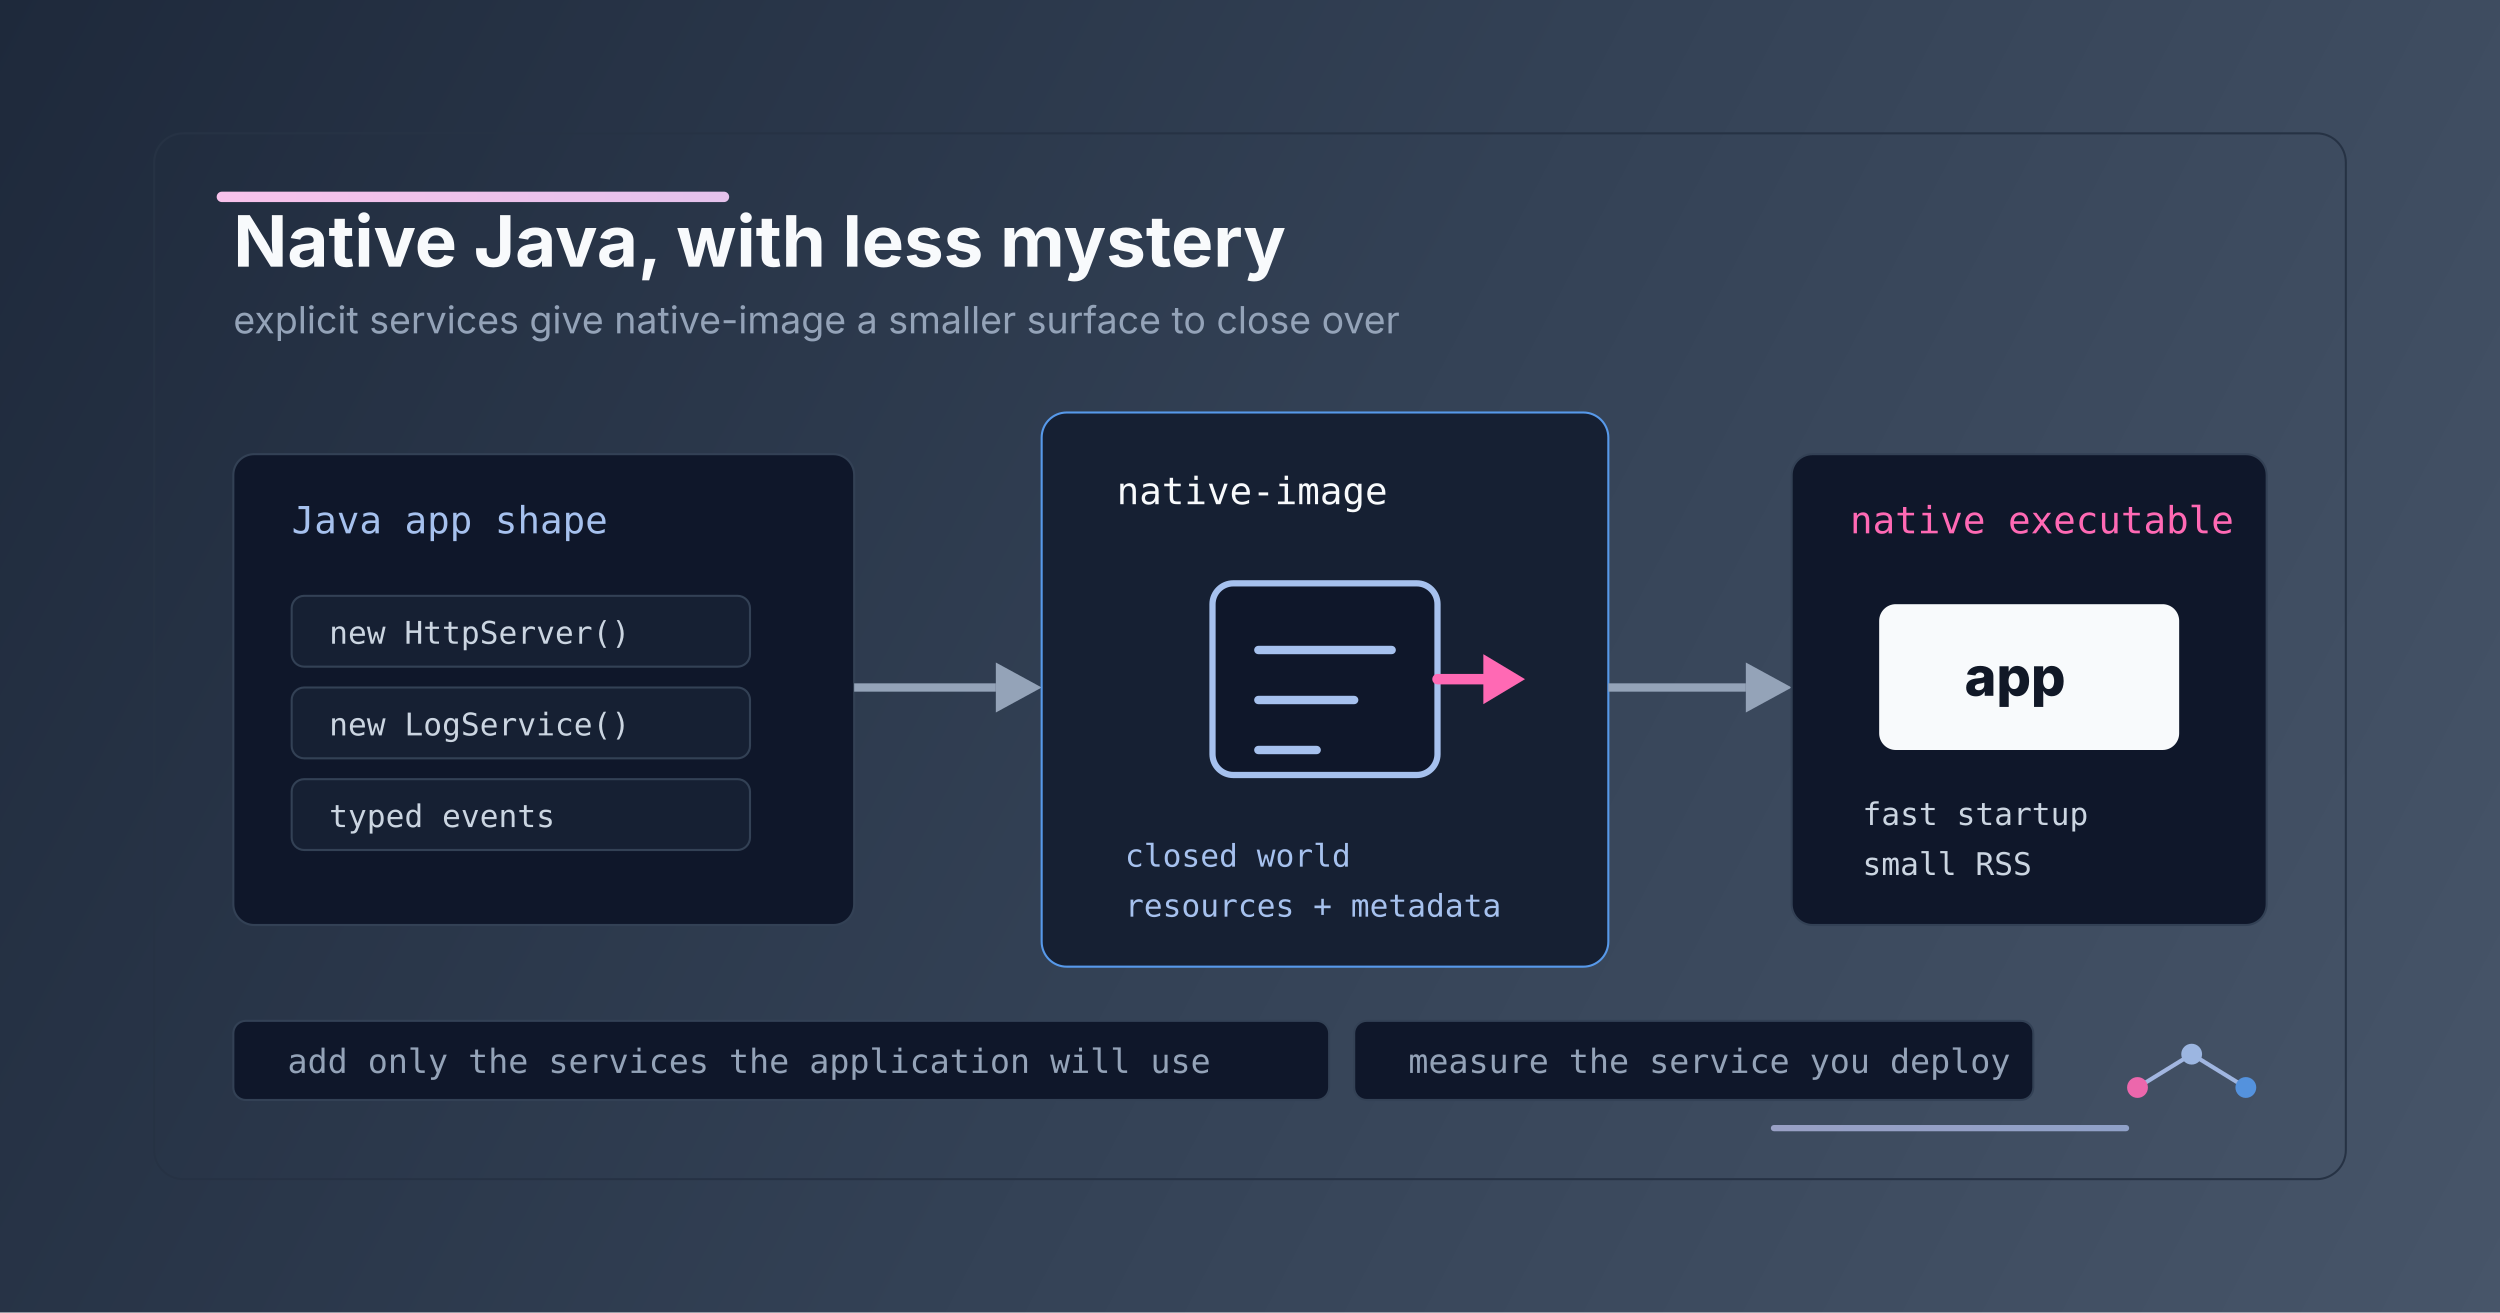
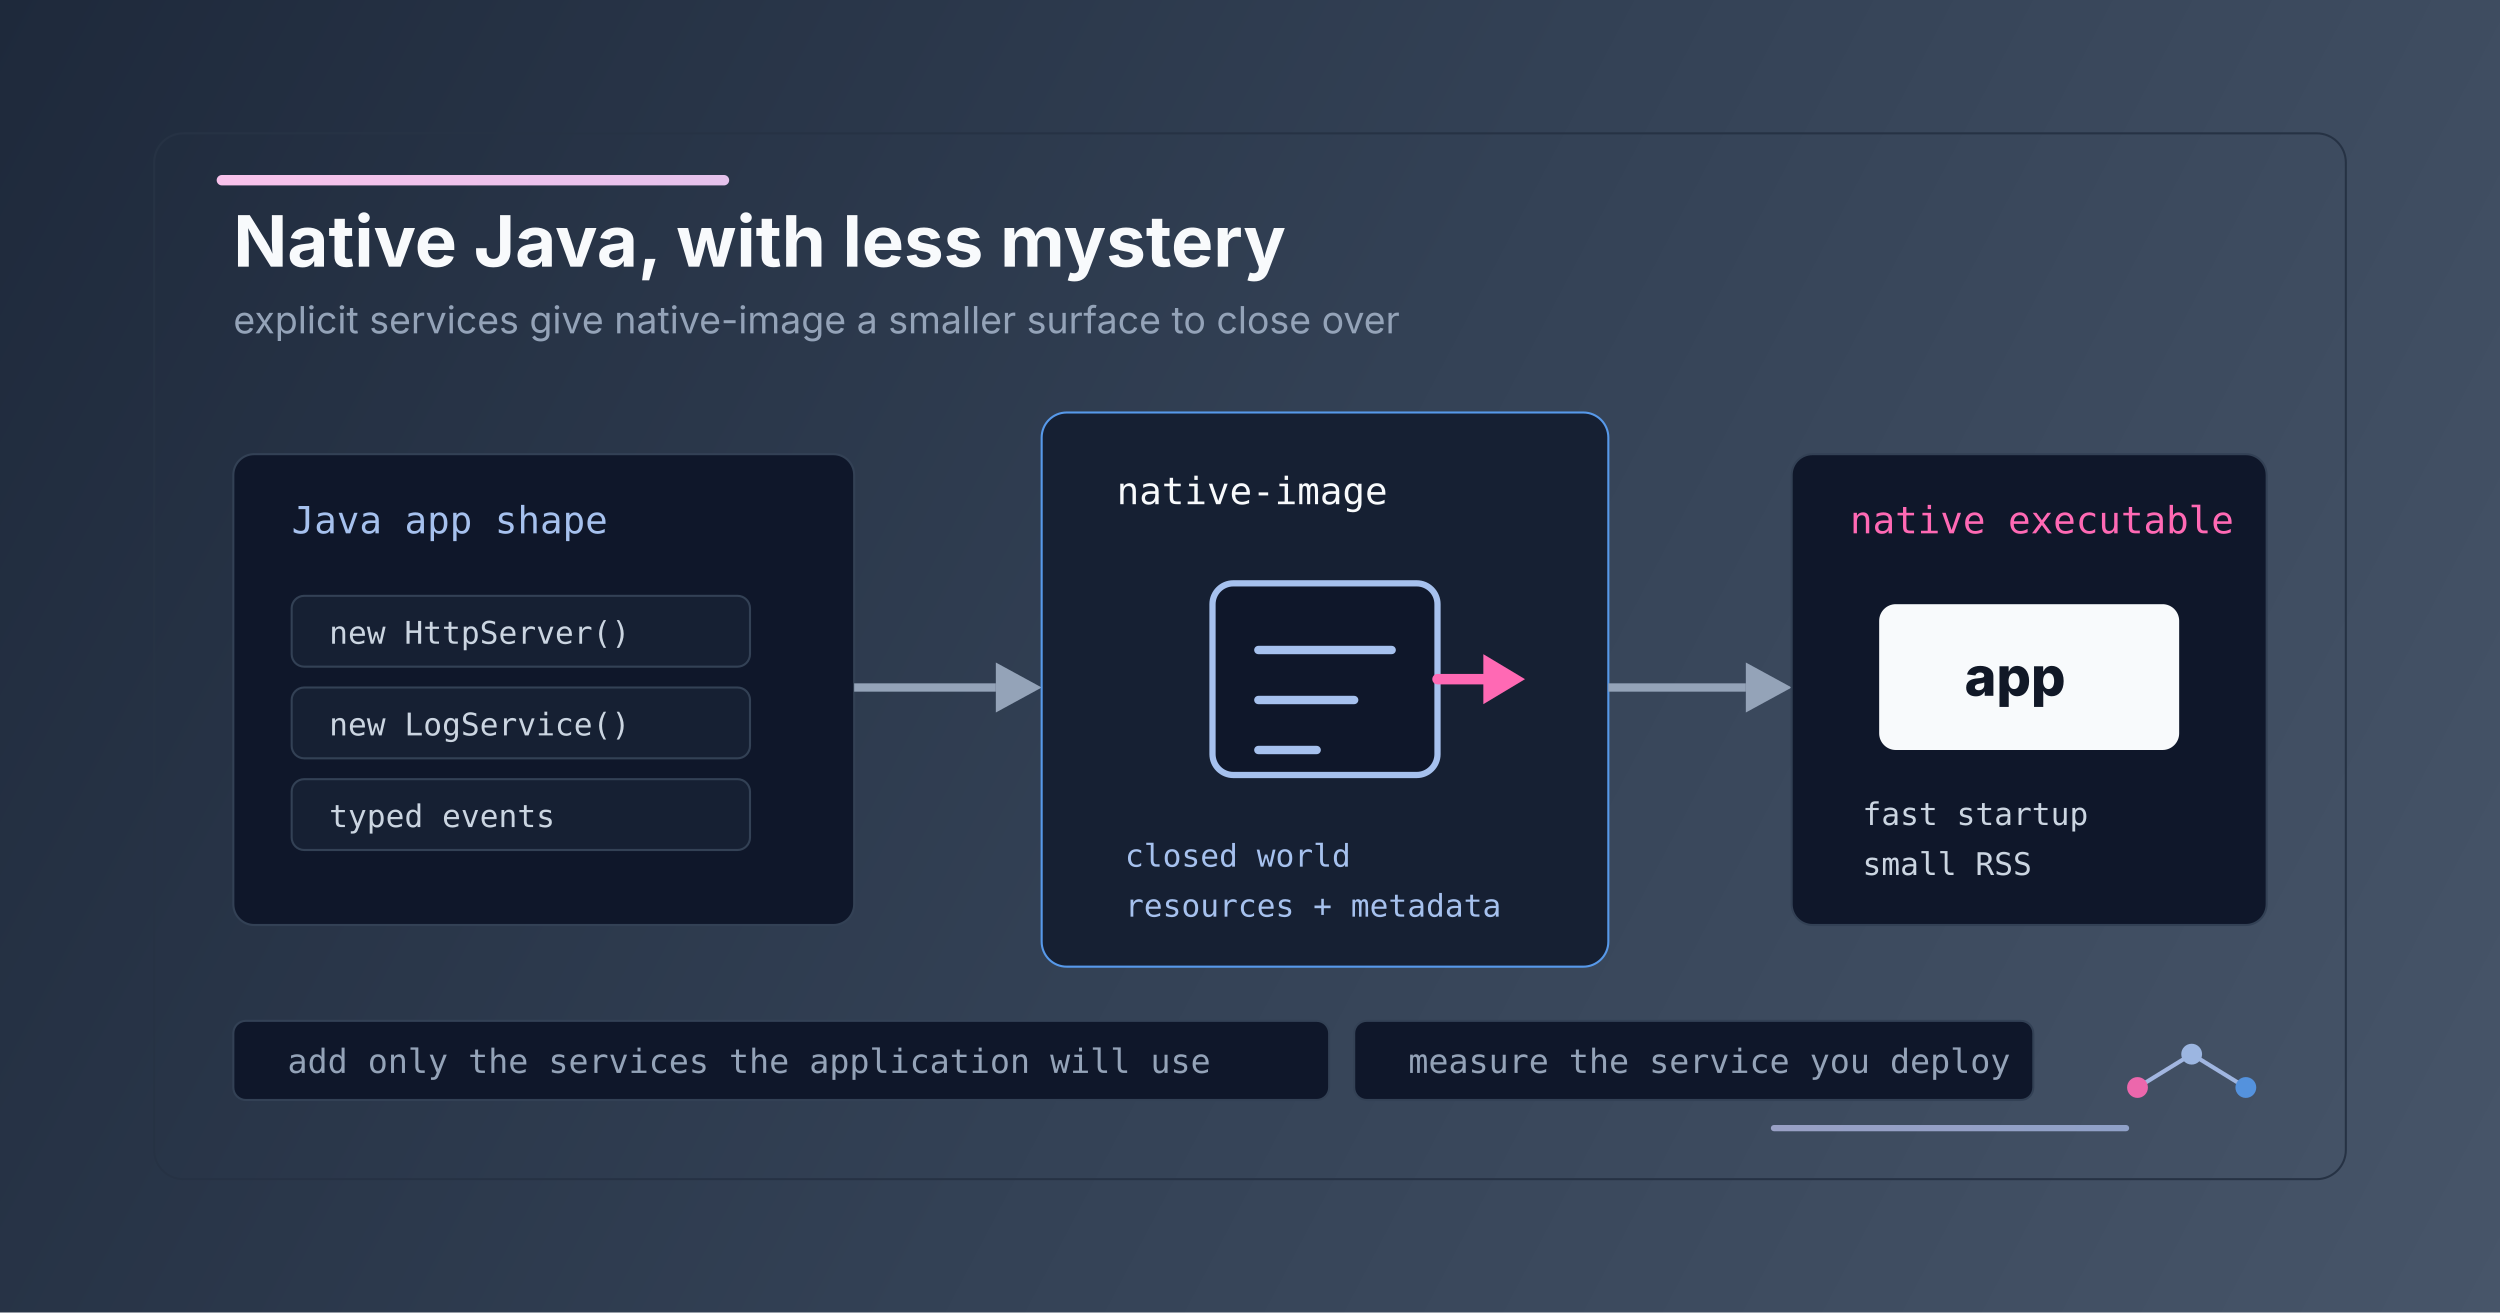
<svg xmlns="http://www.w3.org/2000/svg" width="1200" height="630" viewBox="0 0 1200 630" fill="none">
  <defs>
    <linearGradient id="nanoGradient" x1="74" y1="0" x2="1126" y2="0" gradientUnits="userSpaceOnUse">
      <stop stop-color="#FBC2EB" />
      <stop offset="1" stop-color="#A6C1EE" />
    </linearGradient>
    <linearGradient id="nanoDarkBg" x1="0" y1="0" x2="1200" y2="630" gradientUnits="userSpaceOnUse">
      <stop stop-color="#1E293B" />
      <stop offset=".5" stop-color="#334155" />
      <stop offset="1" stop-color="#475569" />
    </linearGradient>
  </defs>
  <rect width="1200" height="630" fill="url(#nanoDarkBg)" />
  <rect x="74" y="64" width="1052" height="502" rx="14" fill="transparent" stroke="#263244" />
-   <rect x="104" y="92" width="246" height="5" rx="2.5" fill="url(#nanoGradient)" />
+   <rect x="104" y="84" width="246" height="5" rx="2.5" fill="url(#nanoGradient)" />
  <rect x="850" y="540" width="172" height="3" rx="1.5" fill="url(#nanoGradient)" opacity=".72" />
  <g opacity=".9">
    <path d="M1026 522L1052 506L1078 522" stroke="url(#nanoGradient)" stroke-width="2" stroke-linecap="round" stroke-linejoin="round" />
    <circle cx="1026" cy="522" r="5" fill="#FF69B4" />
    <circle cx="1052" cy="506" r="5" fill="#A6C1EE" />
    <circle cx="1078" cy="522" r="5" fill="#5799EA" />
  </g>
  <text x="112" y="128" fill="#F8FAFC" font-family="Inter, Arial, sans-serif" font-size="34" font-weight="700">Native Java, with less mystery</text>
  <text x="112" y="160" fill="#94A3B8" font-family="Inter, Arial, sans-serif" font-size="18">explicit services give native-image a smaller surface to close over</text>
  <rect x="112" y="218" width="298" height="226" rx="10" fill="#0F172A" stroke="#334155" />
  <text x="140" y="256" fill="#A6C1EE" font-family="ui-monospace, SFMono-Regular, Menlo, Consolas, monospace" font-size="18">Java app shape</text>
  <rect x="140" y="286" width="220" height="34" rx="6" fill="#162033" stroke="#334155" />
  <text x="158" y="309" fill="#CBD5E1" font-family="ui-monospace, SFMono-Regular, Menlo, Consolas, monospace" font-size="15">new HttpServer()</text>
  <rect x="140" y="330" width="220" height="34" rx="6" fill="#162033" stroke="#334155" />
  <text x="158" y="353" fill="#CBD5E1" font-family="ui-monospace, SFMono-Regular, Menlo, Consolas, monospace" font-size="15">new LogService()</text>
  <rect x="140" y="374" width="220" height="34" rx="6" fill="#162033" stroke="#334155" />
  <text x="158" y="397" fill="#CBD5E1" font-family="ui-monospace, SFMono-Regular, Menlo, Consolas, monospace" font-size="15">typed events</text>
  <path d="M410 330H478" stroke="#94A3B8" stroke-width="4" stroke-linecap="butt" />
  <path d="M478 318L500 330L478 342Z" fill="#94A3B8" />
  <rect x="500" y="198" width="272" height="266" rx="12" fill="#162033" stroke="#5799EA" />
  <text x="536" y="242" fill="#F8FAFC" font-family="ui-monospace, SFMono-Regular, Menlo, Consolas, monospace" font-size="18">native-image</text>
  <rect x="582" y="280" width="108" height="92" rx="10" fill="#0F172A" stroke="#A6C1EE" stroke-width="3" />
  <path d="M604 312H668" stroke="#A6C1EE" stroke-width="4" stroke-linecap="round" />
  <path d="M604 336H650" stroke="#A6C1EE" stroke-width="4" stroke-linecap="round" />
  <path d="M604 360H632" stroke="#A6C1EE" stroke-width="4" stroke-linecap="round" />
  <path d="M690 326L720 326" stroke="#FF69B4" stroke-width="5" stroke-linecap="round" />
  <path d="M712 314L732 326L712 338Z" fill="#FF69B4" />
  <text x="540" y="416" fill="#A6C1EE" font-family="ui-monospace, SFMono-Regular, Menlo, Consolas, monospace" font-size="15">closed world</text>
  <text x="540" y="440" fill="#A6C1EE" font-family="ui-monospace, SFMono-Regular, Menlo, Consolas, monospace" font-size="15">resources + metadata</text>
  <path d="M772 330H838" stroke="#94A3B8" stroke-width="4" stroke-linecap="butt" />
  <path d="M838 318L860 330L838 342Z" fill="#94A3B8" />
  <rect x="860" y="218" width="228" height="226" rx="10" fill="#0F172A" stroke="#334155" />
  <text x="888" y="256" fill="#FF69B4" font-family="ui-monospace, SFMono-Regular, Menlo, Consolas, monospace" font-size="18">native executable</text>
  <rect x="902" y="290" width="144" height="70" rx="8" fill="#F8FAFC" />
  <text x="943" y="334" fill="#111827" font-family="Inter, Arial, sans-serif" font-size="26" font-weight="800">app</text>
  <text x="894" y="396" fill="#CBD5E1" font-family="ui-monospace, SFMono-Regular, Menlo, Consolas, monospace" font-size="15">fast startup</text>
  <text x="894" y="420" fill="#CBD5E1" font-family="ui-monospace, SFMono-Regular, Menlo, Consolas, monospace" font-size="15">small RSS</text>
  <rect x="112" y="490" width="526" height="38" rx="6" fill="#0F172A" stroke="#334155" />
  <text x="138" y="515" fill="#94A3B8" font-family="ui-monospace, SFMono-Regular, Menlo, Consolas, monospace" font-size="16">add only the services the application will use</text>
  <rect x="650" y="490" width="326" height="38" rx="6" fill="#0F172A" stroke="#334155" />
  <text x="676" y="515" fill="#94A3B8" font-family="ui-monospace, SFMono-Regular, Menlo, Consolas, monospace" font-size="16">measure the service you deploy</text>
</svg>
